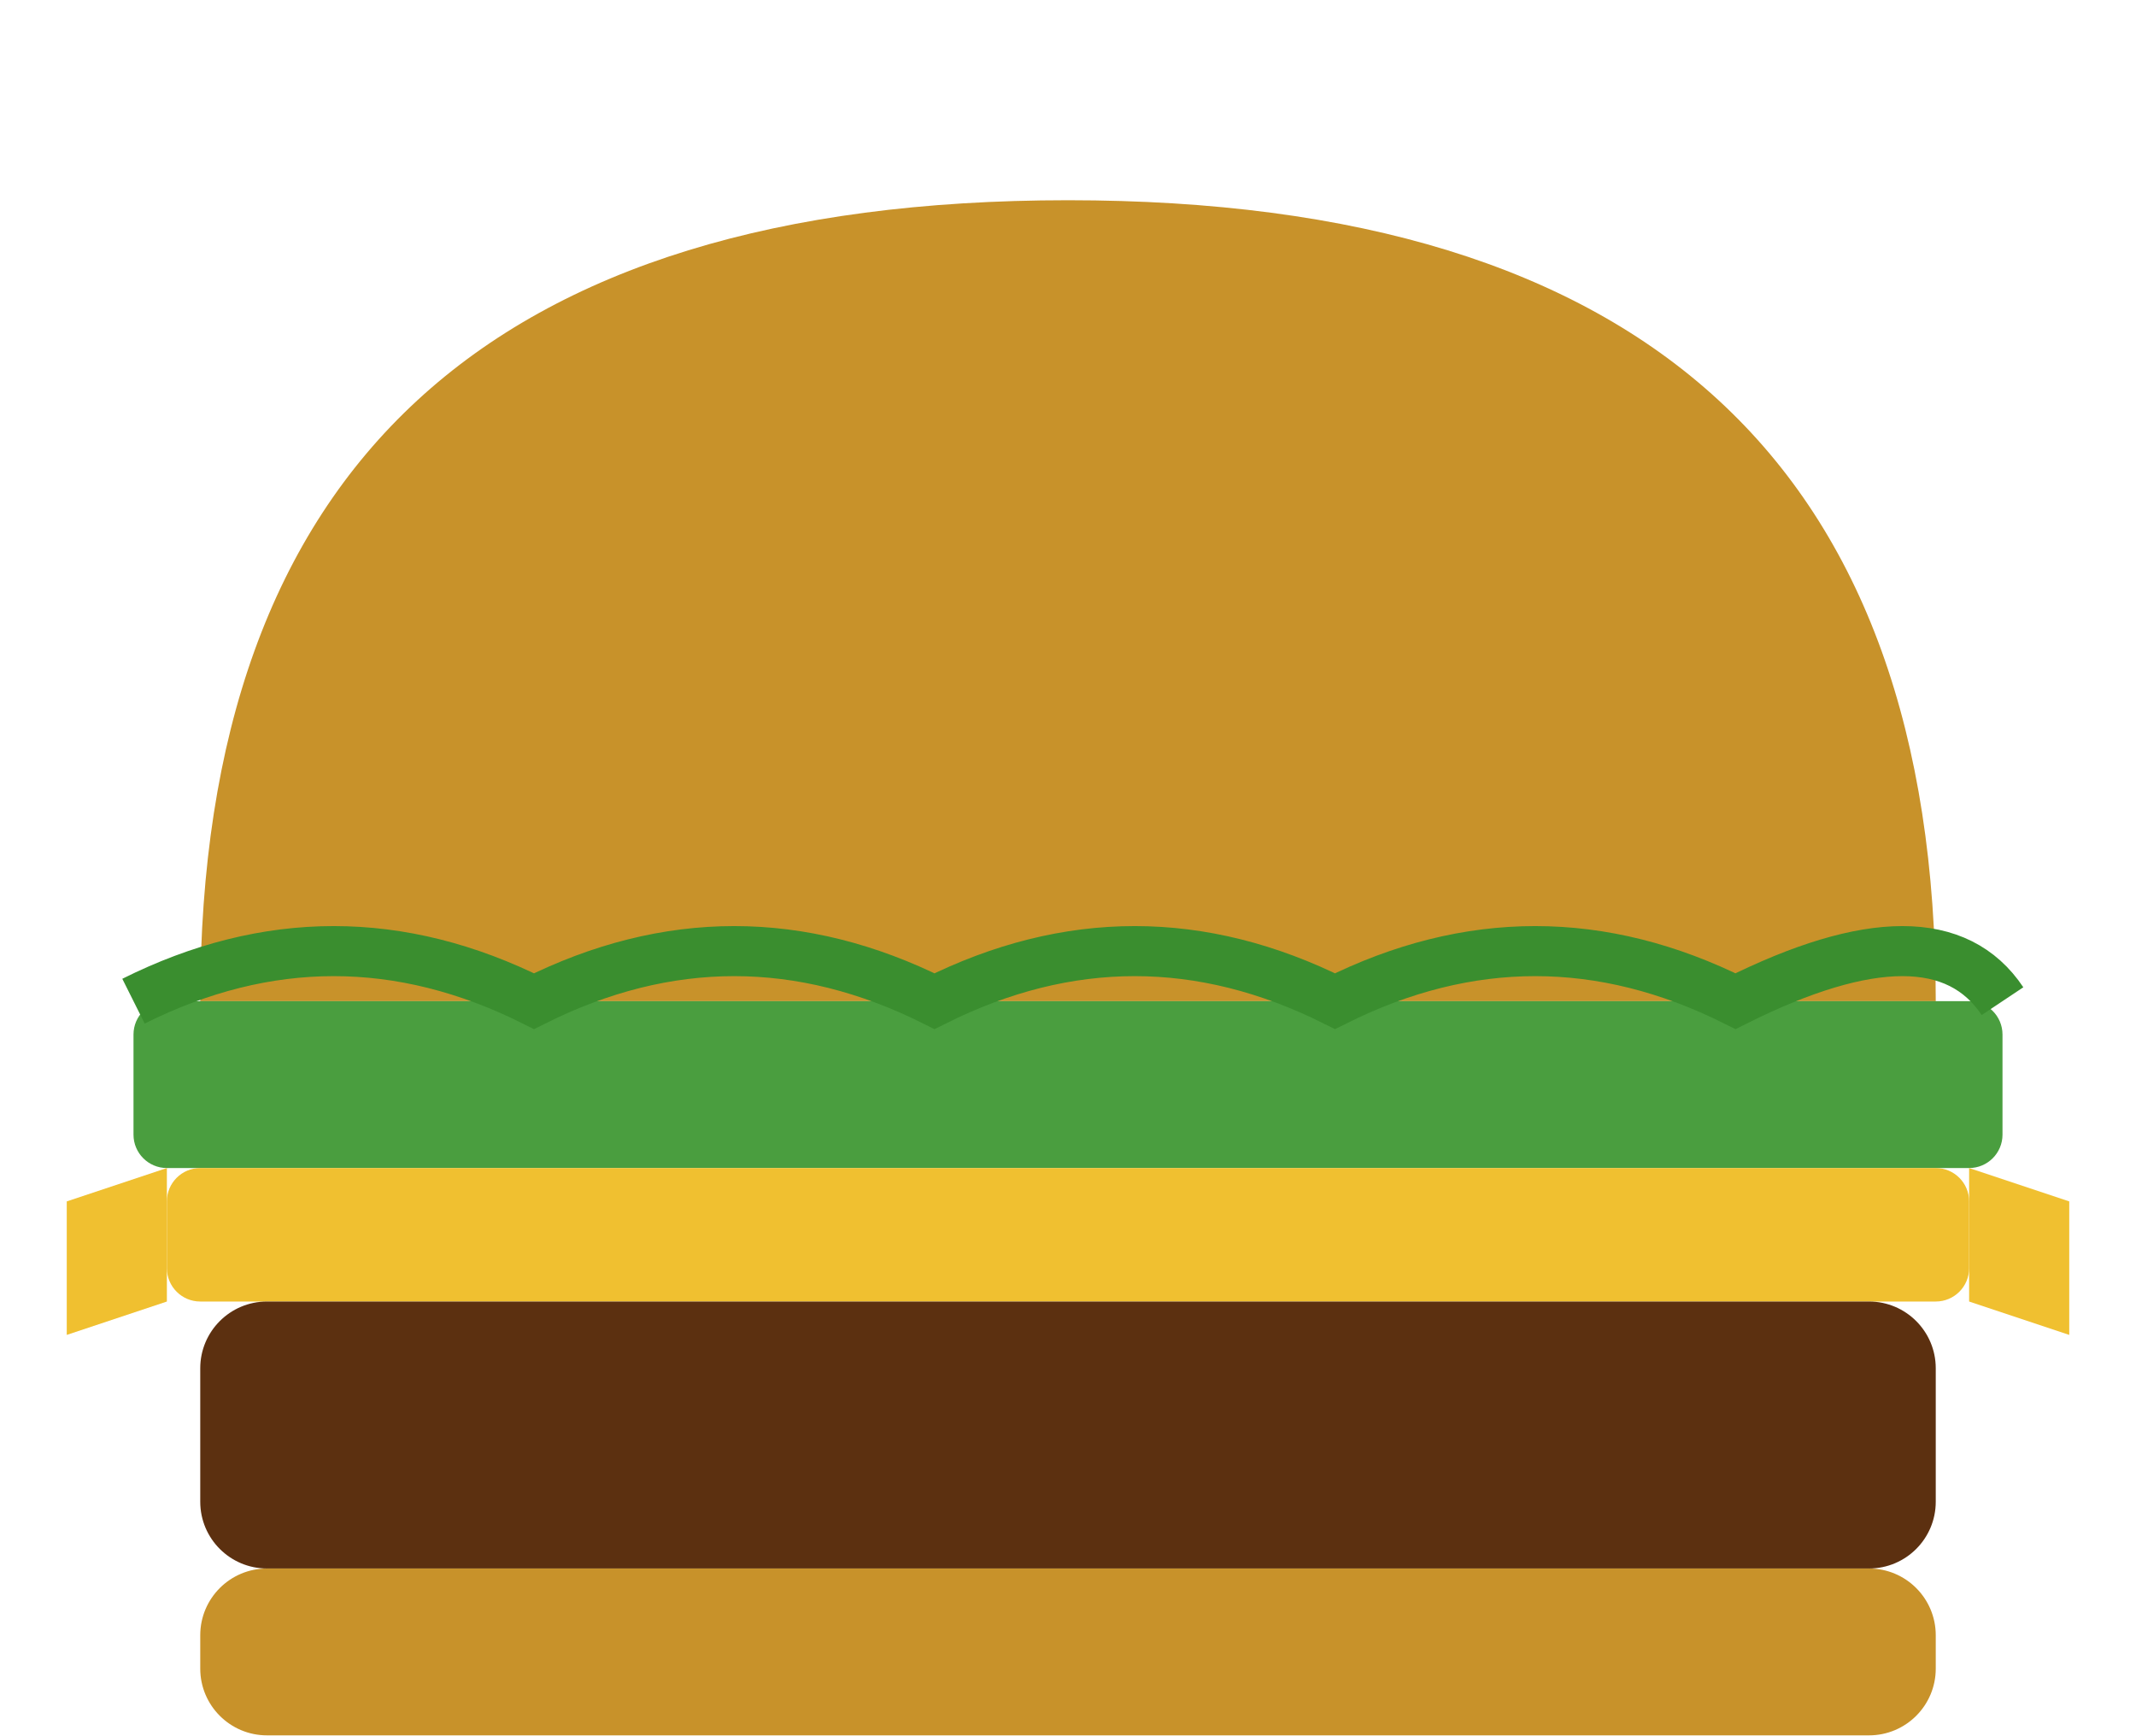
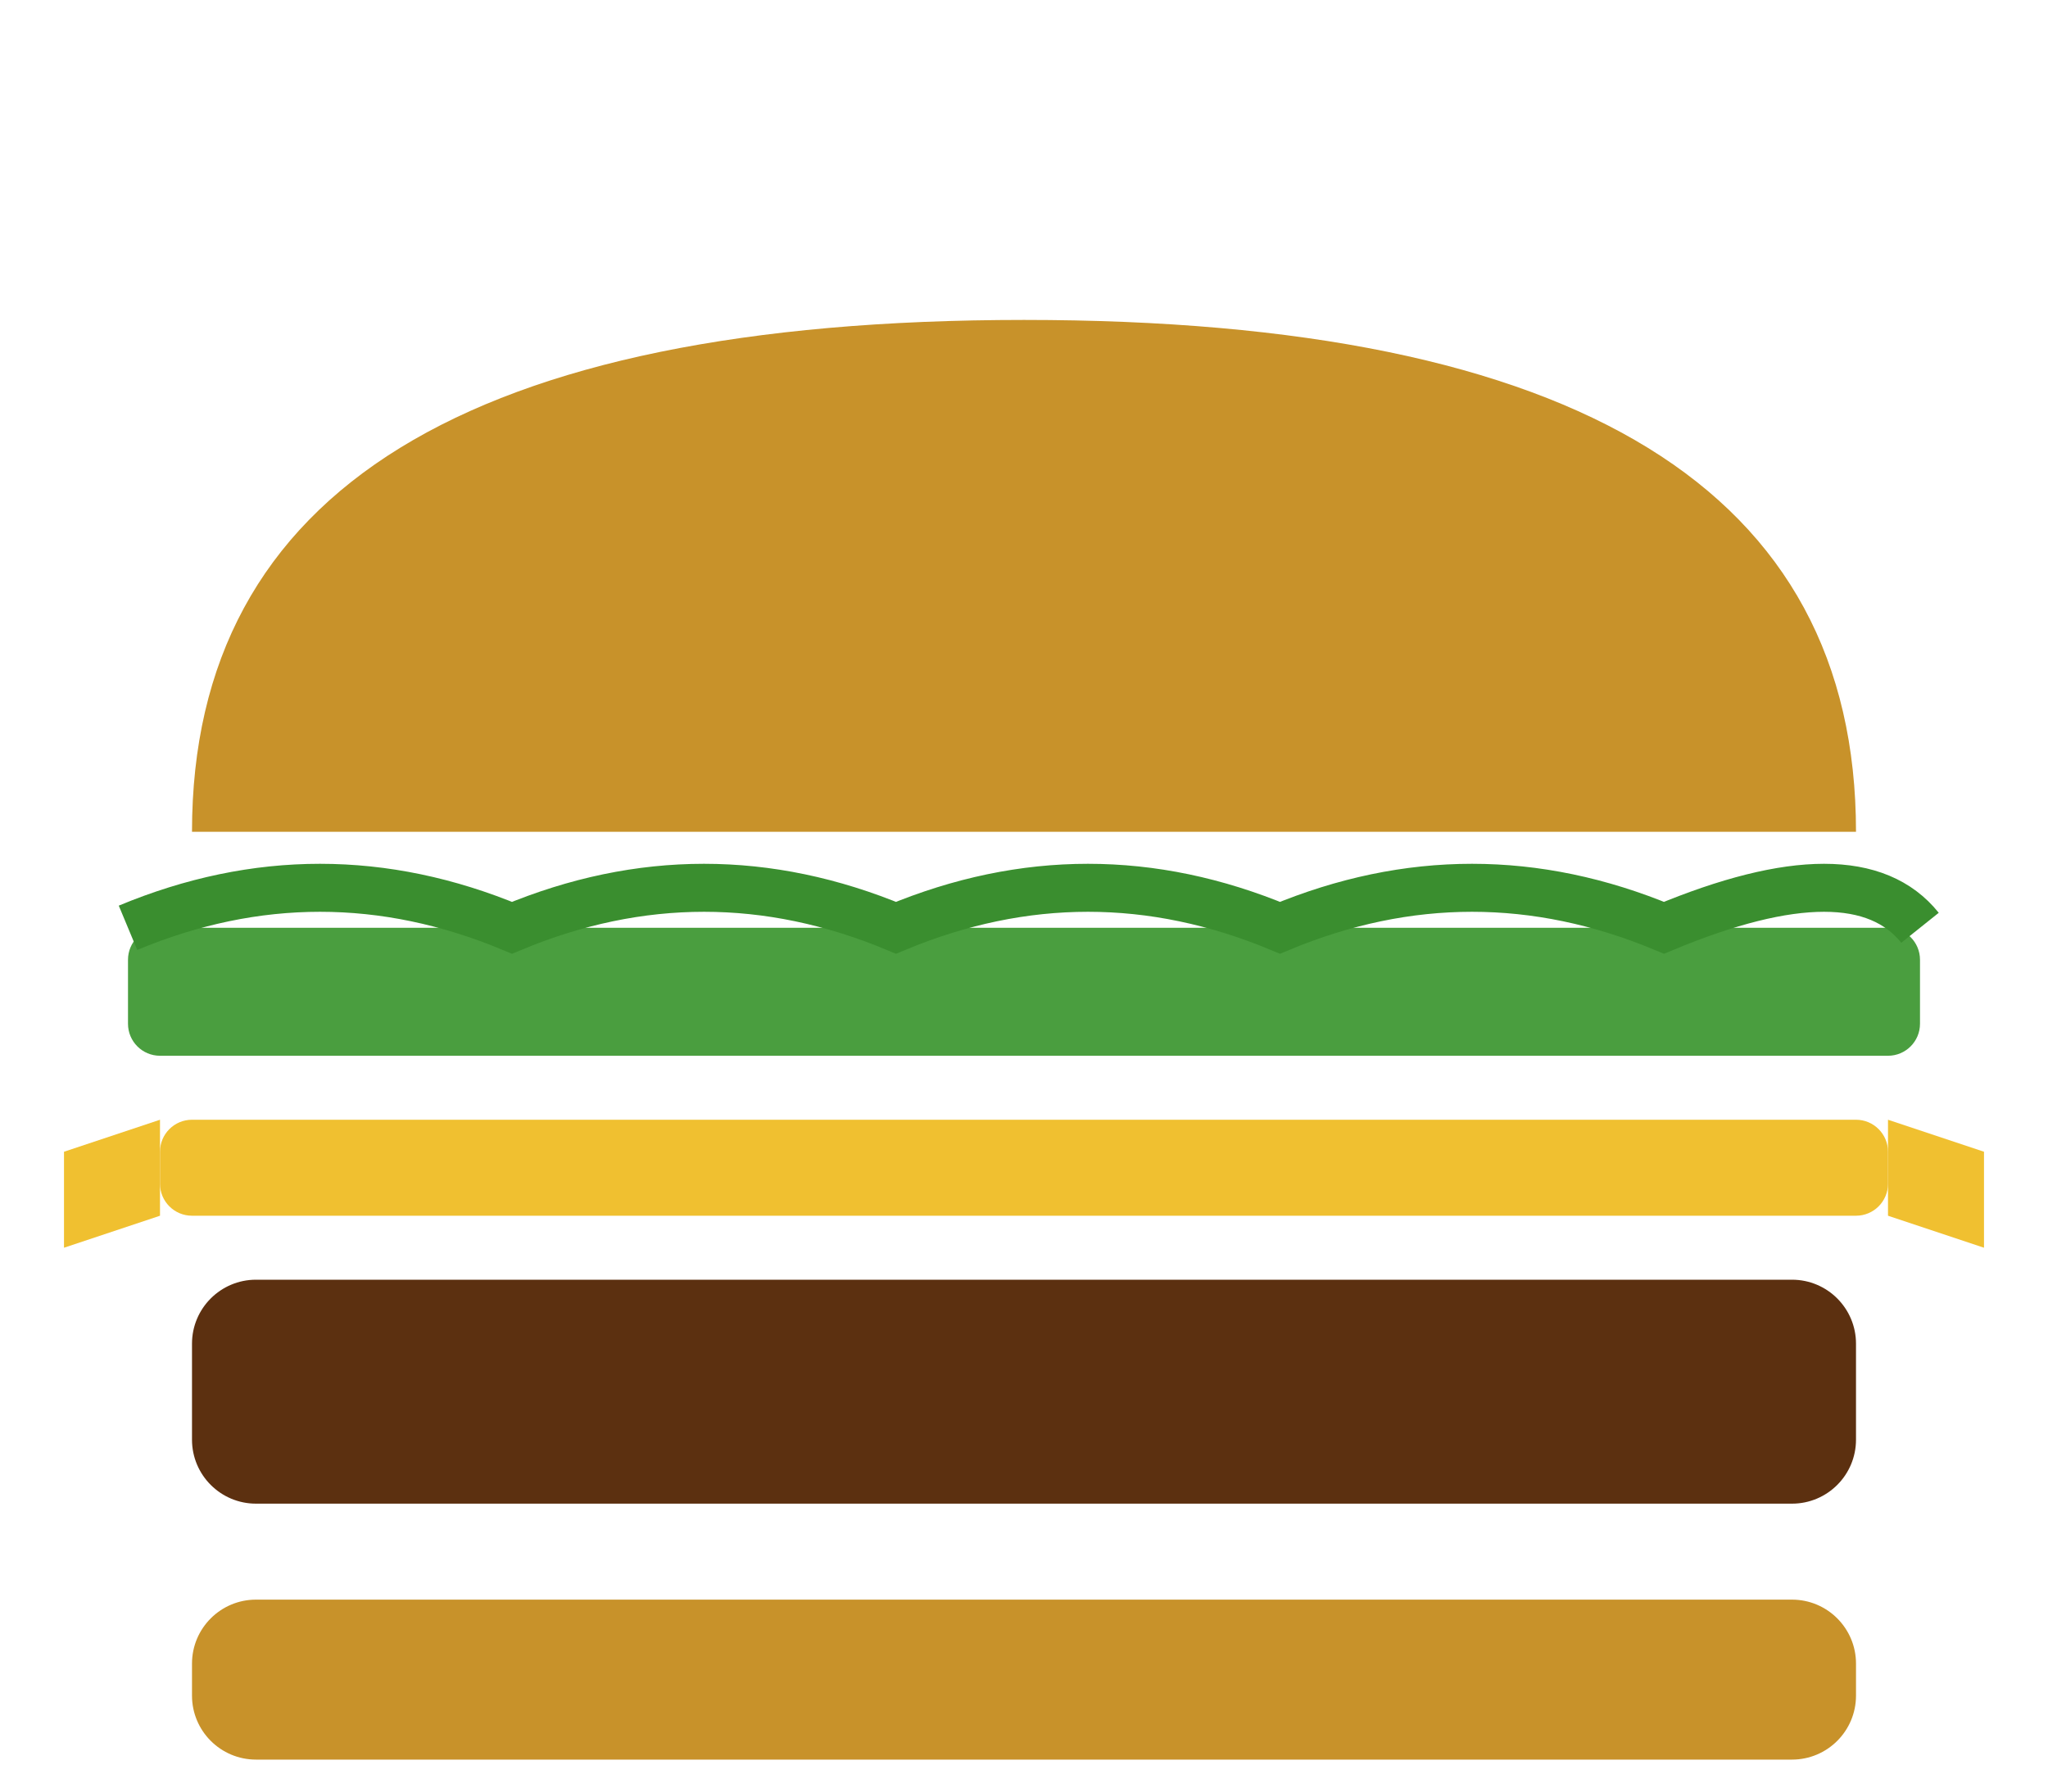
- <svg xmlns="http://www.w3.org/2000/svg" viewBox="0 0 64 52" width="32" height="26">
-   <path d="M 6,30             Q 6,6 32,6             Q 58,6 58,30             Z" fill="#c8922a" />
-   <rect x="4" y="30" width="56" height="5" rx="1" fill="#4a9e3f" />
-   <path d="M4,30 Q10,27 16,30 Q22,27 28,30 Q34,27 40,30 Q46,27 52,30 Q58,27 60,30" fill="none" stroke="#3a8e2f" stroke-width="1.5" />
-   <rect x="5" y="35" width="54" height="4" rx="1" fill="#f0c030" />
-   <polygon points="5,35 5,39 2,40 2,36" fill="#f0c030" />
-   <polygon points="59,35 59,39 62,40 62,36" fill="#f0c030" />
-   <rect x="6" y="39" width="52" height="8" rx="2" fill="#5c3010" />
-   <rect x="6" y="47" width="52" height="5" rx="2" fill="#c8922a" />
+ <svg xmlns="http://www.w3.org/2000/svg" viewBox="0 0 64 56" width="32" height="28">
+   <path d="M 6,26            Q 6,10 32,10            Q 58,10 58,26            Z" fill="#c8922a" />
+   <rect x="4" y="29" width="56" height="4" rx="1" fill="#4a9e3f" />
+   <path d="M4,29 Q10,26.5 16,29 Q22,26.5 28,29 Q34,26.5 40,29 Q46,26.5 52,29 Q58,26.5 60,29" fill="none" stroke="#3a8e2f" stroke-width="1.5" />
+   <rect x="5" y="35" width="54" height="3" rx="1" fill="#f0c030" />
+   <polygon points="5,35 5,38 2,39 2,36" fill="#f0c030" />
+   <polygon points="59,35 59,38 62,39 62,36" fill="#f0c030" />
+   <rect x="6" y="40" width="52" height="7" rx="2" fill="#5c3010" />
+   <rect x="6" y="50" width="52" height="5" rx="2" fill="#c8922a" />
</svg>
